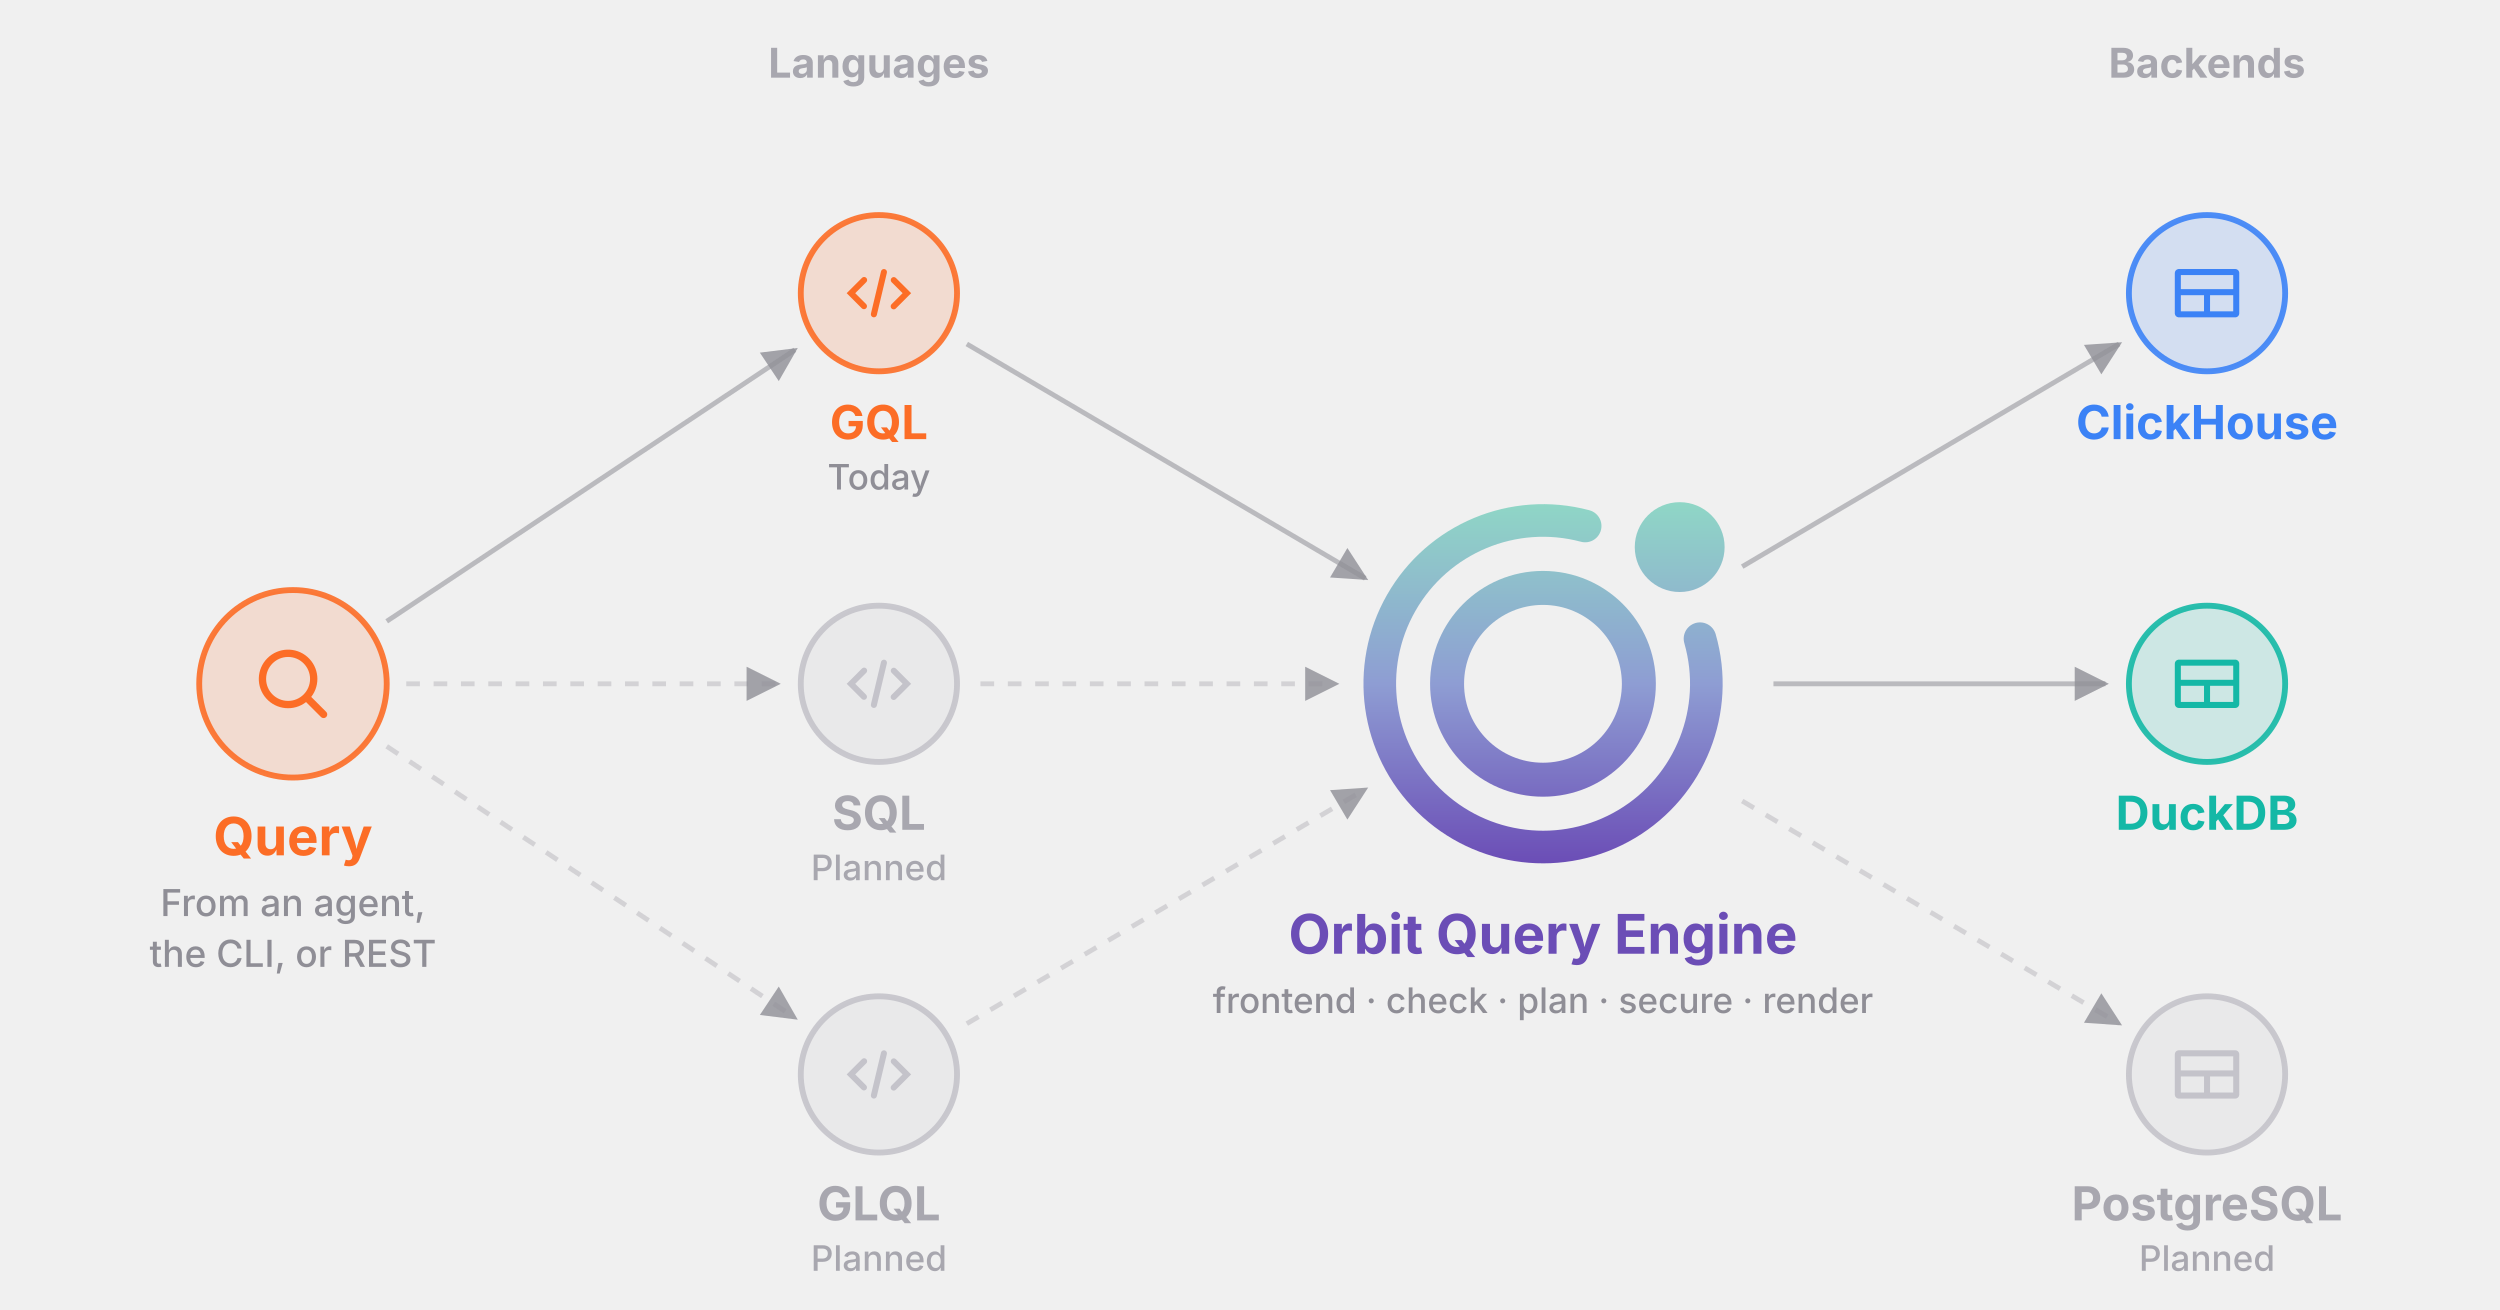
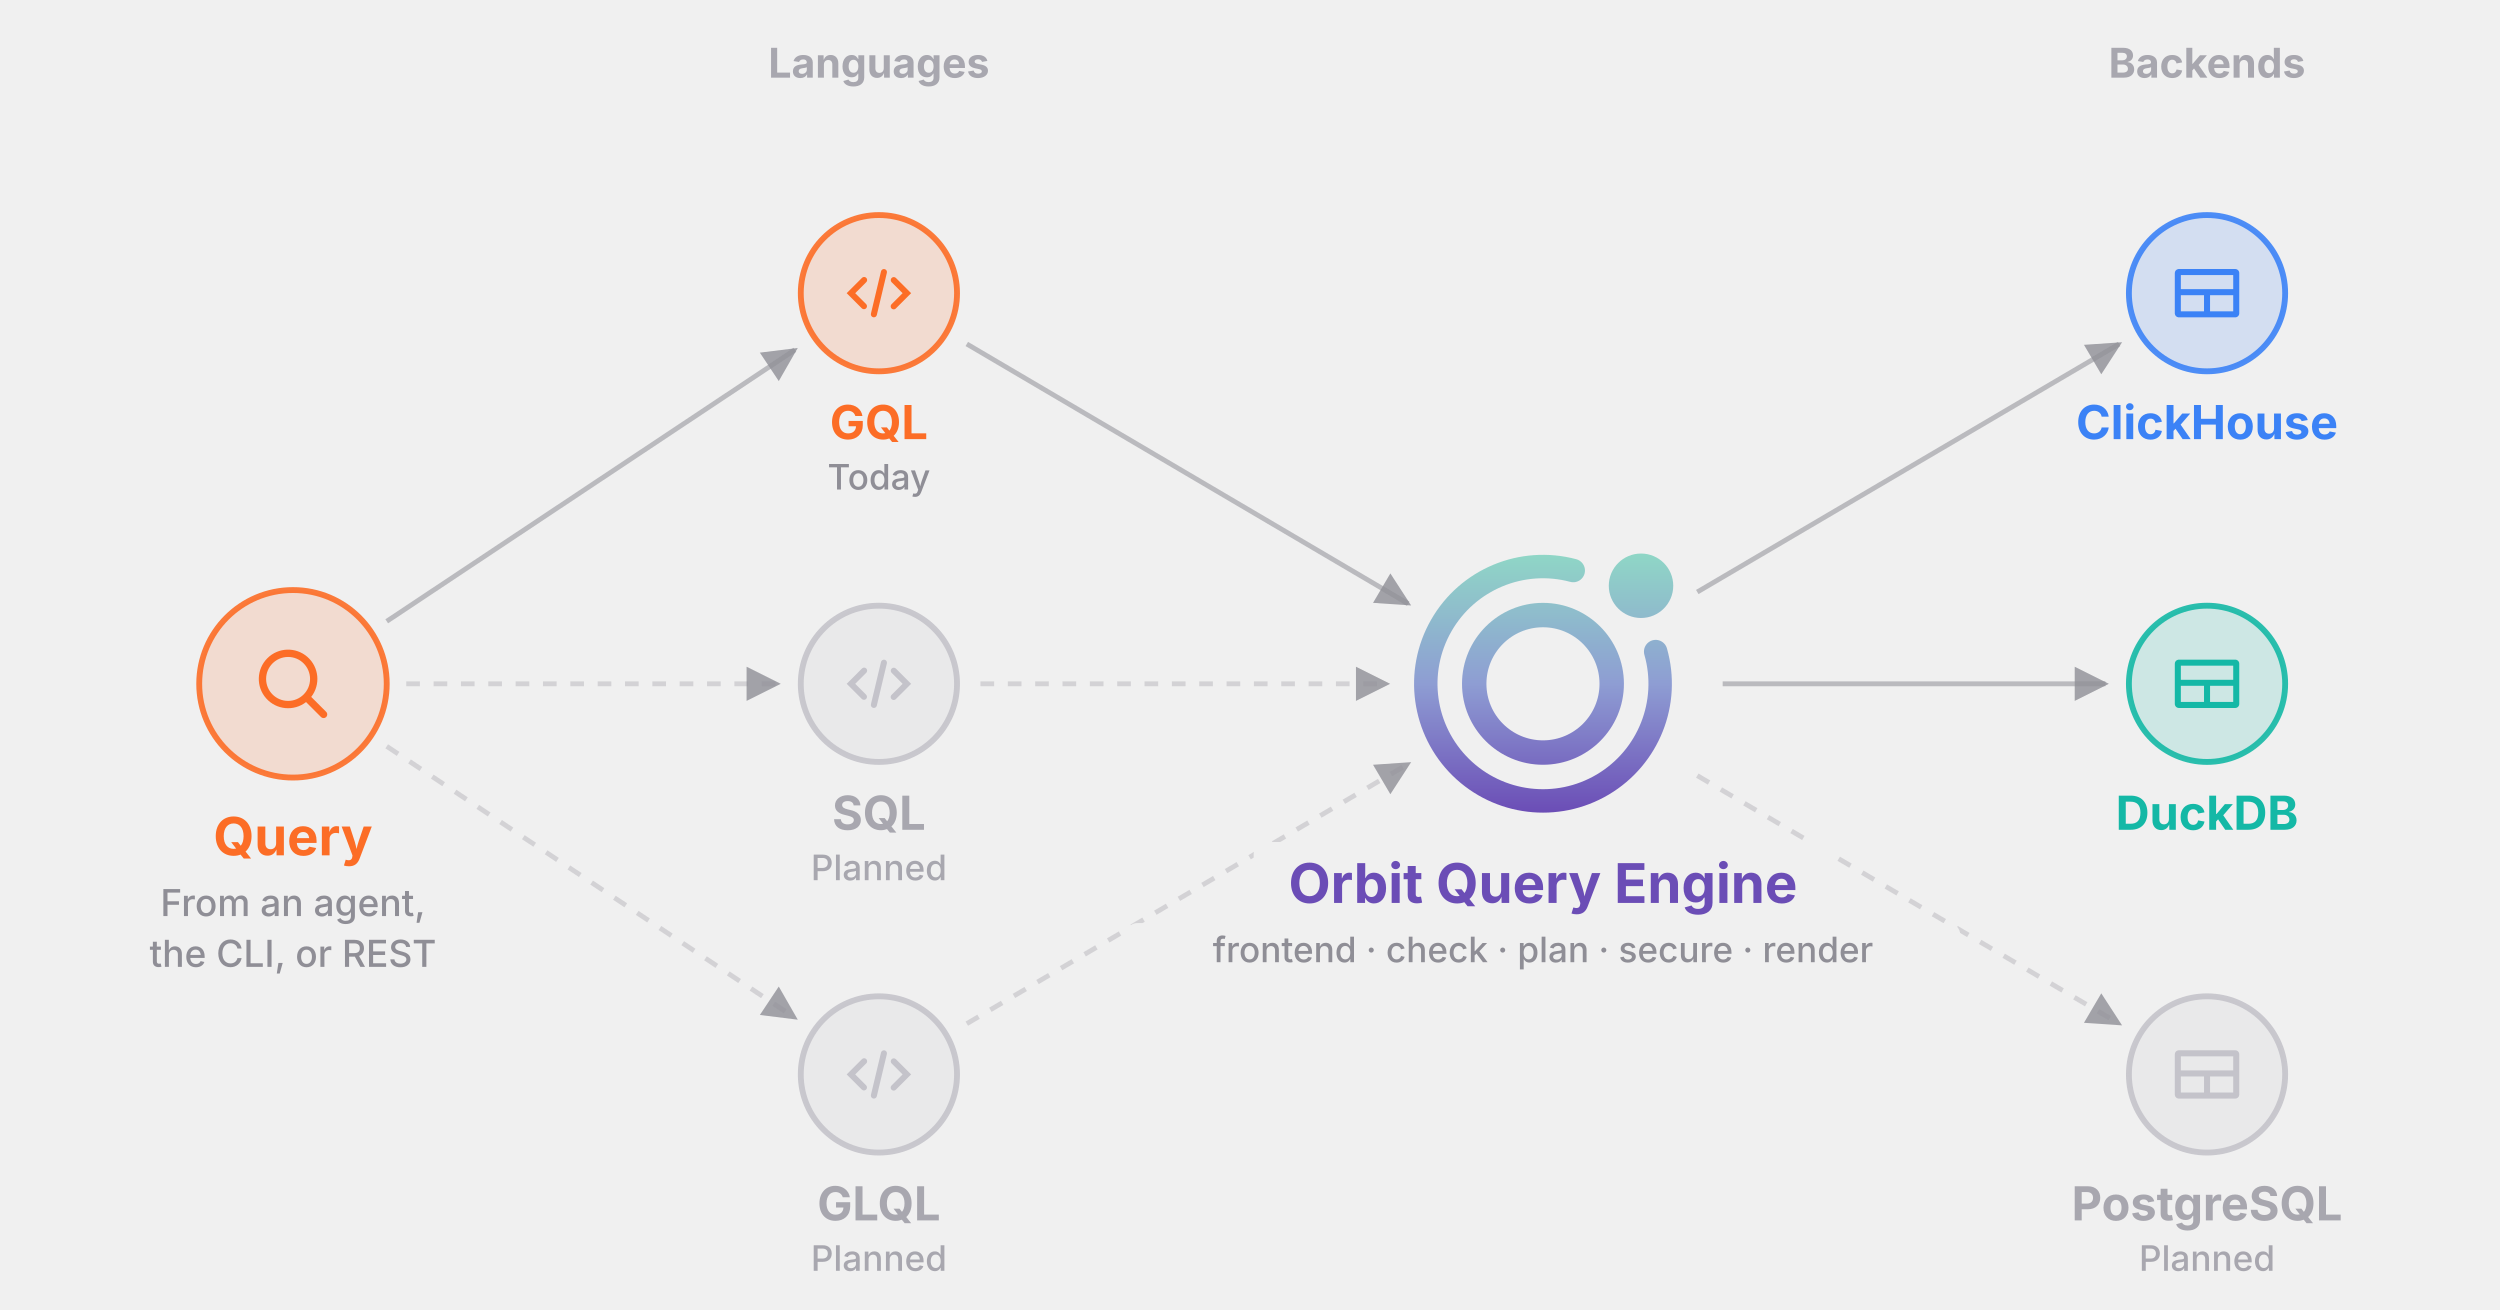
<svg xmlns="http://www.w3.org/2000/svg" viewBox="-150 -350 1280 670" width="720" height="377" font-family="'GitLab Sans', Inter, -apple-system, BlinkMacSystemFont, 'Segoe UI', Roboto, Arial, sans-serif">
  <defs>
-     <linearGradient id="logo" gradientUnits="userSpaceOnUse" x1="0" y1="-92" x2="0" y2="92">
+     <linearGradient id="logo" gradientUnits="userSpaceOnUse" x1="0" y1="-66" x2="0" y2="66">
      <stop offset="0.0" stop-color="#8FD6C6" />
      <stop offset="0.5" stop-color="#8E9DD3" />
      <stop offset="1.0" stop-color="#6B4DB6" />
    </linearGradient>
    <symbol viewBox="0 0 16 16" id="i-code">
      <path fill-rule="evenodd" clip-rule="evenodd" d="M9.424 2.023a.75.75 0 0 1 .556.904L7.48 13.42a.75.75 0 0 1-1.46-.348L8.52 2.58a.75.75 0 0 1 .904-.556zM11.16 4.22a.75.75 0 0 1 1.06 0l3.25 3.25L16 8l-.53.53-3.25 3.25a.75.75 0 1 1-1.06-1.06L13.88 8l-2.72-2.72a.75.75 0 0 1 0-1.06zM4.84 5.28a.75.75 0 1 0-1.06-1.06L.53 7.47 0 8l.53.53 3.25 3.25a.75.75 0 0 0 1.06-1.06L2.12 8l2.72-2.72z" />
    </symbol>
    <symbol viewBox="0 0 16 16" id="i-search">
      <path fill-rule="evenodd" clip-rule="evenodd" d="M11.5 7a4.5 4.5 0 1 1-9 0 4.5 4.5 0 0 1 9 0zm-.82 4.74a6 6 0 1 1 1.06-1.06l3.04 3.04a.75.75 0 1 1-1.06 1.06l-3.04-3.04z" />
    </symbol>
    <symbol viewBox="0 0 16 16" id="i-table">
      <path d="M15 2a1 1 0 0 1 1 1v10a1 1 0 0 1-1 1H1l-.103-.005a1 1 0 0 1-.892-.893L0 13V3a1 1 0 0 1 .897-.995L1 2h14zM1.5 8.5v4h5.75v-4H1.5zm7.25 0v4h5.75v-4H8.75zM1.5 7h13V3.5h-13V7z" />
    </symbol>
    <marker id="arrow" viewBox="0 0 10 10" refX="9" refY="5" markerWidth="7" markerHeight="7" orient="auto-start-reverse">
      <path d="M0,0 L10,5 L0,10 z" fill="#8f8e96" fill-opacity="0.8" />
    </marker>
    <mask id="knockout" maskUnits="userSpaceOnUse" x="-150" y="-350" width="1280" height="670">
      <rect x="-150" y="-350" width="1280" height="670" fill="white" />
      <rect x="-44.8" y="57.75" width="89.6" height="40.5" rx="6" fill="black" />
      <rect x="-81.48" y="97.75" width="162.96" height="28.5" rx="6" fill="black" />
      <rect x="-92.12" y="123.75" width="184.24" height="28.5" rx="6" fill="black" />
      <rect x="272.84" y="-152.0" width="54.32" height="36.0" rx="6" fill="black" />
      <rect x="267.8" y="-119.5" width="64.4" height="27.0" rx="6" fill="black" />
      <rect x="272.84" y="48.0" width="54.32" height="36.0" rx="6" fill="black" />
      <rect x="257.72" y="80.5" width="84.56" height="27.0" rx="6" fill="black" />
      <rect x="266.12" y="248.0" width="67.76" height="36.0" rx="6" fill="black" />
      <rect x="257.72" y="280.5" width="84.56" height="27.0" rx="6" fill="black" />
      <rect x="905.8" y="-152.0" width="148.4" height="36.0" rx="6" fill="black" />
      <rect x="932.68" y="48.0" width="94.64" height="36.0" rx="6" fill="black" />
      <rect x="905.8" y="248.0" width="148.4" height="36.0" rx="6" fill="black" />
      <rect x="937.72" y="280.5" width="84.56" height="27.0" rx="6" fill="black" />
-       <rect x="491.88" y="107.0" width="296.24" height="42.0" rx="6" fill="black" />
-       <rect x="426.36" y="148.5" width="427.28" height="27.0" rx="6" fill="black" />
+       <rect x="491.88" y="81.0" width="296.24" height="42.0" rx="6" fill="black" />
+       <rect x="426.36" y="122.5" width="427.28" height="27.0" rx="6" fill="black" />
    </mask>
  </defs>
  <g mask="url(#knockout)">
    <path d="M48,-32 L257,-171" fill="none" stroke="#8f8e96" stroke-opacity="0.55" stroke-width="2.5" marker-end="url(#arrow)" />
-     <path d="M345,-174 L549,-54" fill="none" stroke="#8f8e96" stroke-opacity="0.55" stroke-width="2.5" marker-end="url(#arrow)" />
+     <path d="M345,-174 L571,-41" fill="none" stroke="#8f8e96" stroke-opacity="0.55" stroke-width="2.5" marker-end="url(#arrow)" />
    <path d="M58,0 L248,0" fill="none" stroke="#8f8e96" stroke-opacity="0.3" stroke-width="2.5" stroke-dasharray="7 7" marker-end="url(#arrow)" />
-     <path d="M352,0 L534,0" fill="none" stroke="#8f8e96" stroke-opacity="0.3" stroke-width="2.5" stroke-dasharray="7 7" marker-end="url(#arrow)" />
+     <path d="M352,0 L560,0" fill="none" stroke="#8f8e96" stroke-opacity="0.3" stroke-width="2.5" stroke-dasharray="7 7" marker-end="url(#arrow)" />
    <path d="M48,32 L257,171" fill="none" stroke="#8f8e96" stroke-opacity="0.3" stroke-width="2.5" stroke-dasharray="7 7" marker-end="url(#arrow)" />
-     <path d="M345,174 L549,54" fill="none" stroke="#8f8e96" stroke-opacity="0.3" stroke-width="2.5" stroke-dasharray="7 7" marker-end="url(#arrow)" />
-     <path d="M742,-60 L935,-174" fill="none" stroke="#8f8e96" stroke-opacity="0.55" stroke-width="2.5" marker-end="url(#arrow)" />
-     <path d="M758,0 L928,0" fill="none" stroke="#8f8e96" stroke-opacity="0.55" stroke-width="2.5" marker-end="url(#arrow)" />
-     <path d="M742,60 L935,174" fill="none" stroke="#8f8e96" stroke-opacity="0.3" stroke-width="2.5" stroke-dasharray="7 7" marker-end="url(#arrow)" />
+     <path d="M345,174 L571,41" fill="none" stroke="#8f8e96" stroke-opacity="0.3" stroke-width="2.5" stroke-dasharray="7 7" marker-end="url(#arrow)" />
+     <path d="M719,-47 L935,-174" fill="none" stroke="#8f8e96" stroke-opacity="0.55" stroke-width="2.5" marker-end="url(#arrow)" />
+     <path d="M732,0 L928,0" fill="none" stroke="#8f8e96" stroke-opacity="0.55" stroke-width="2.5" marker-end="url(#arrow)" />
+     <path d="M719,47 L935,174" fill="none" stroke="#8f8e96" stroke-opacity="0.3" stroke-width="2.5" stroke-dasharray="7 7" marker-end="url(#arrow)" />
  </g>
  <circle cx="0" cy="0" r="48" fill="#FC6D26" fill-opacity="0.16" stroke="#FC6D26" stroke-opacity="0.9" stroke-width="3" />
  <use href="#i-search" x="-20.0" y="-20.0" width="40" height="40" style="fill:#FC6D26" />
  <circle cx="300" cy="-200" r="40" fill="#FC6D26" fill-opacity="0.16" stroke="#FC6D26" stroke-opacity="0.9" stroke-width="3" />
  <use href="#i-code" x="283.5" y="-216.5" width="33" height="33" style="fill:#FC6D26" />
  <circle cx="300" cy="0" r="40" fill="#c4c3ca" fill-opacity="0.16" stroke="#c4c3ca" stroke-opacity="0.9" stroke-width="3" />
  <use href="#i-code" x="283.5" y="-16.5" width="33" height="33" style="fill:#c4c3ca" />
  <circle cx="300" cy="200" r="40" fill="#c4c3ca" fill-opacity="0.16" stroke="#c4c3ca" stroke-opacity="0.9" stroke-width="3" />
  <use href="#i-code" x="283.5" y="183.5" width="33" height="33" style="fill:#c4c3ca" />
  <circle cx="980" cy="-200" r="40" fill="#3B82F6" fill-opacity="0.16" stroke="#3B82F6" stroke-opacity="0.9" stroke-width="3" />
  <use href="#i-table" x="963.5" y="-216.5" width="33" height="33" style="fill:#3B82F6" />
  <circle cx="980" cy="0" r="40" fill="#14B8A6" fill-opacity="0.16" stroke="#14B8A6" stroke-opacity="0.9" stroke-width="3" />
  <use href="#i-table" x="963.5" y="-16.5" width="33" height="33" style="fill:#14B8A6" />
  <circle cx="980" cy="200" r="40" fill="#c4c3ca" fill-opacity="0.16" stroke="#c4c3ca" stroke-opacity="0.9" stroke-width="3" />
  <use href="#i-table" x="963.5" y="183.5" width="33" height="33" style="fill:#c4c3ca" />
-   <circle cx="640" cy="0" r="49.1" fill="none" stroke="url(#logo)" stroke-width="17.4" />
-   <path d="M720.4,-23.1 A83.6,83.6 0 1 1 661.6,-80.8" fill="none" stroke="url(#logo)" stroke-width="16.7" stroke-linecap="round" />
-   <circle cx="710.0" cy="-70.0" r="23.0" fill="url(#logo)" />
+   <circle cx="640" cy="0" r="35.2" fill="none" stroke="url(#logo)" stroke-width="12.5" />
+   <path d="M697.7,-16.5 A60.0,60.0 0 1 1 655.5,-58.0" fill="none" stroke="url(#logo)" stroke-width="12.0" stroke-linecap="round" />
+   <circle cx="690.2" cy="-50.2" r="16.5" fill="url(#logo)" />
  <text x="0" y="78" font-size="27" font-weight="650" fill="#FC6D26" text-anchor="middle" dominant-baseline="central">Query</text>
  <text x="0" y="112" font-size="19" font-weight="450" fill="#8f8e96" text-anchor="middle" dominant-baseline="central">From an agent,</text>
  <text x="0" y="138" font-size="19" font-weight="450" fill="#8f8e96" text-anchor="middle" dominant-baseline="central">the CLI, or REST</text>
  <text x="300" y="-134" font-size="24" font-weight="650" fill="#FC6D26" text-anchor="middle" dominant-baseline="central">GQL</text>
  <text x="300" y="-106" font-size="18" font-weight="450" fill="#8f8e96" text-anchor="middle" dominant-baseline="central">Today</text>
  <text x="300" y="66" font-size="24" font-weight="650" fill="#a8a7af" text-anchor="middle" dominant-baseline="central">SQL</text>
  <text x="300" y="94" font-size="18" font-weight="450" fill="#a8a7af" text-anchor="middle" dominant-baseline="central">Planned</text>
  <text x="300" y="266" font-size="24" font-weight="650" fill="#a8a7af" text-anchor="middle" dominant-baseline="central">GLQL</text>
  <text x="300" y="294" font-size="18" font-weight="450" fill="#a8a7af" text-anchor="middle" dominant-baseline="central">Planned</text>
  <text x="980" y="-134" font-size="24" font-weight="650" fill="#3B82F6" text-anchor="middle" dominant-baseline="central">ClickHouse</text>
  <text x="980" y="66" font-size="24" font-weight="650" fill="#14B8A6" text-anchor="middle" dominant-baseline="central">DuckDB</text>
  <text x="980" y="266" font-size="24" font-weight="650" fill="#a8a7af" text-anchor="middle" dominant-baseline="central">PostgreSQL</text>
  <text x="980" y="294" font-size="18" font-weight="450" fill="#a8a7af" text-anchor="middle" dominant-baseline="central">Planned</text>
-   <text x="640" y="128" font-size="28" font-weight="700" fill="#6B4DB6" text-anchor="middle" dominant-baseline="central">Orbit Query Engine</text>
-   <text x="640" y="162" font-size="18" font-weight="450" fill="#8f8e96" text-anchor="middle" dominant-baseline="central">frontend · check · plan · secure · render</text>
+   <text x="640" y="102" font-size="28" font-weight="700" fill="#6B4DB6" text-anchor="middle" dominant-baseline="central">Orbit Query Engine</text>
+   <text x="640" y="136" font-size="18" font-weight="450" fill="#8f8e96" text-anchor="middle" dominant-baseline="central">frontend · check · plan · secure · render</text>
  <text x="300" y="-318" font-size="21" font-weight="650" fill="#a8a7af" text-anchor="middle" dominant-baseline="central">Languages</text>
  <text x="980" y="-318" font-size="21" font-weight="650" fill="#a8a7af" text-anchor="middle" dominant-baseline="central">Backends</text>
</svg>
